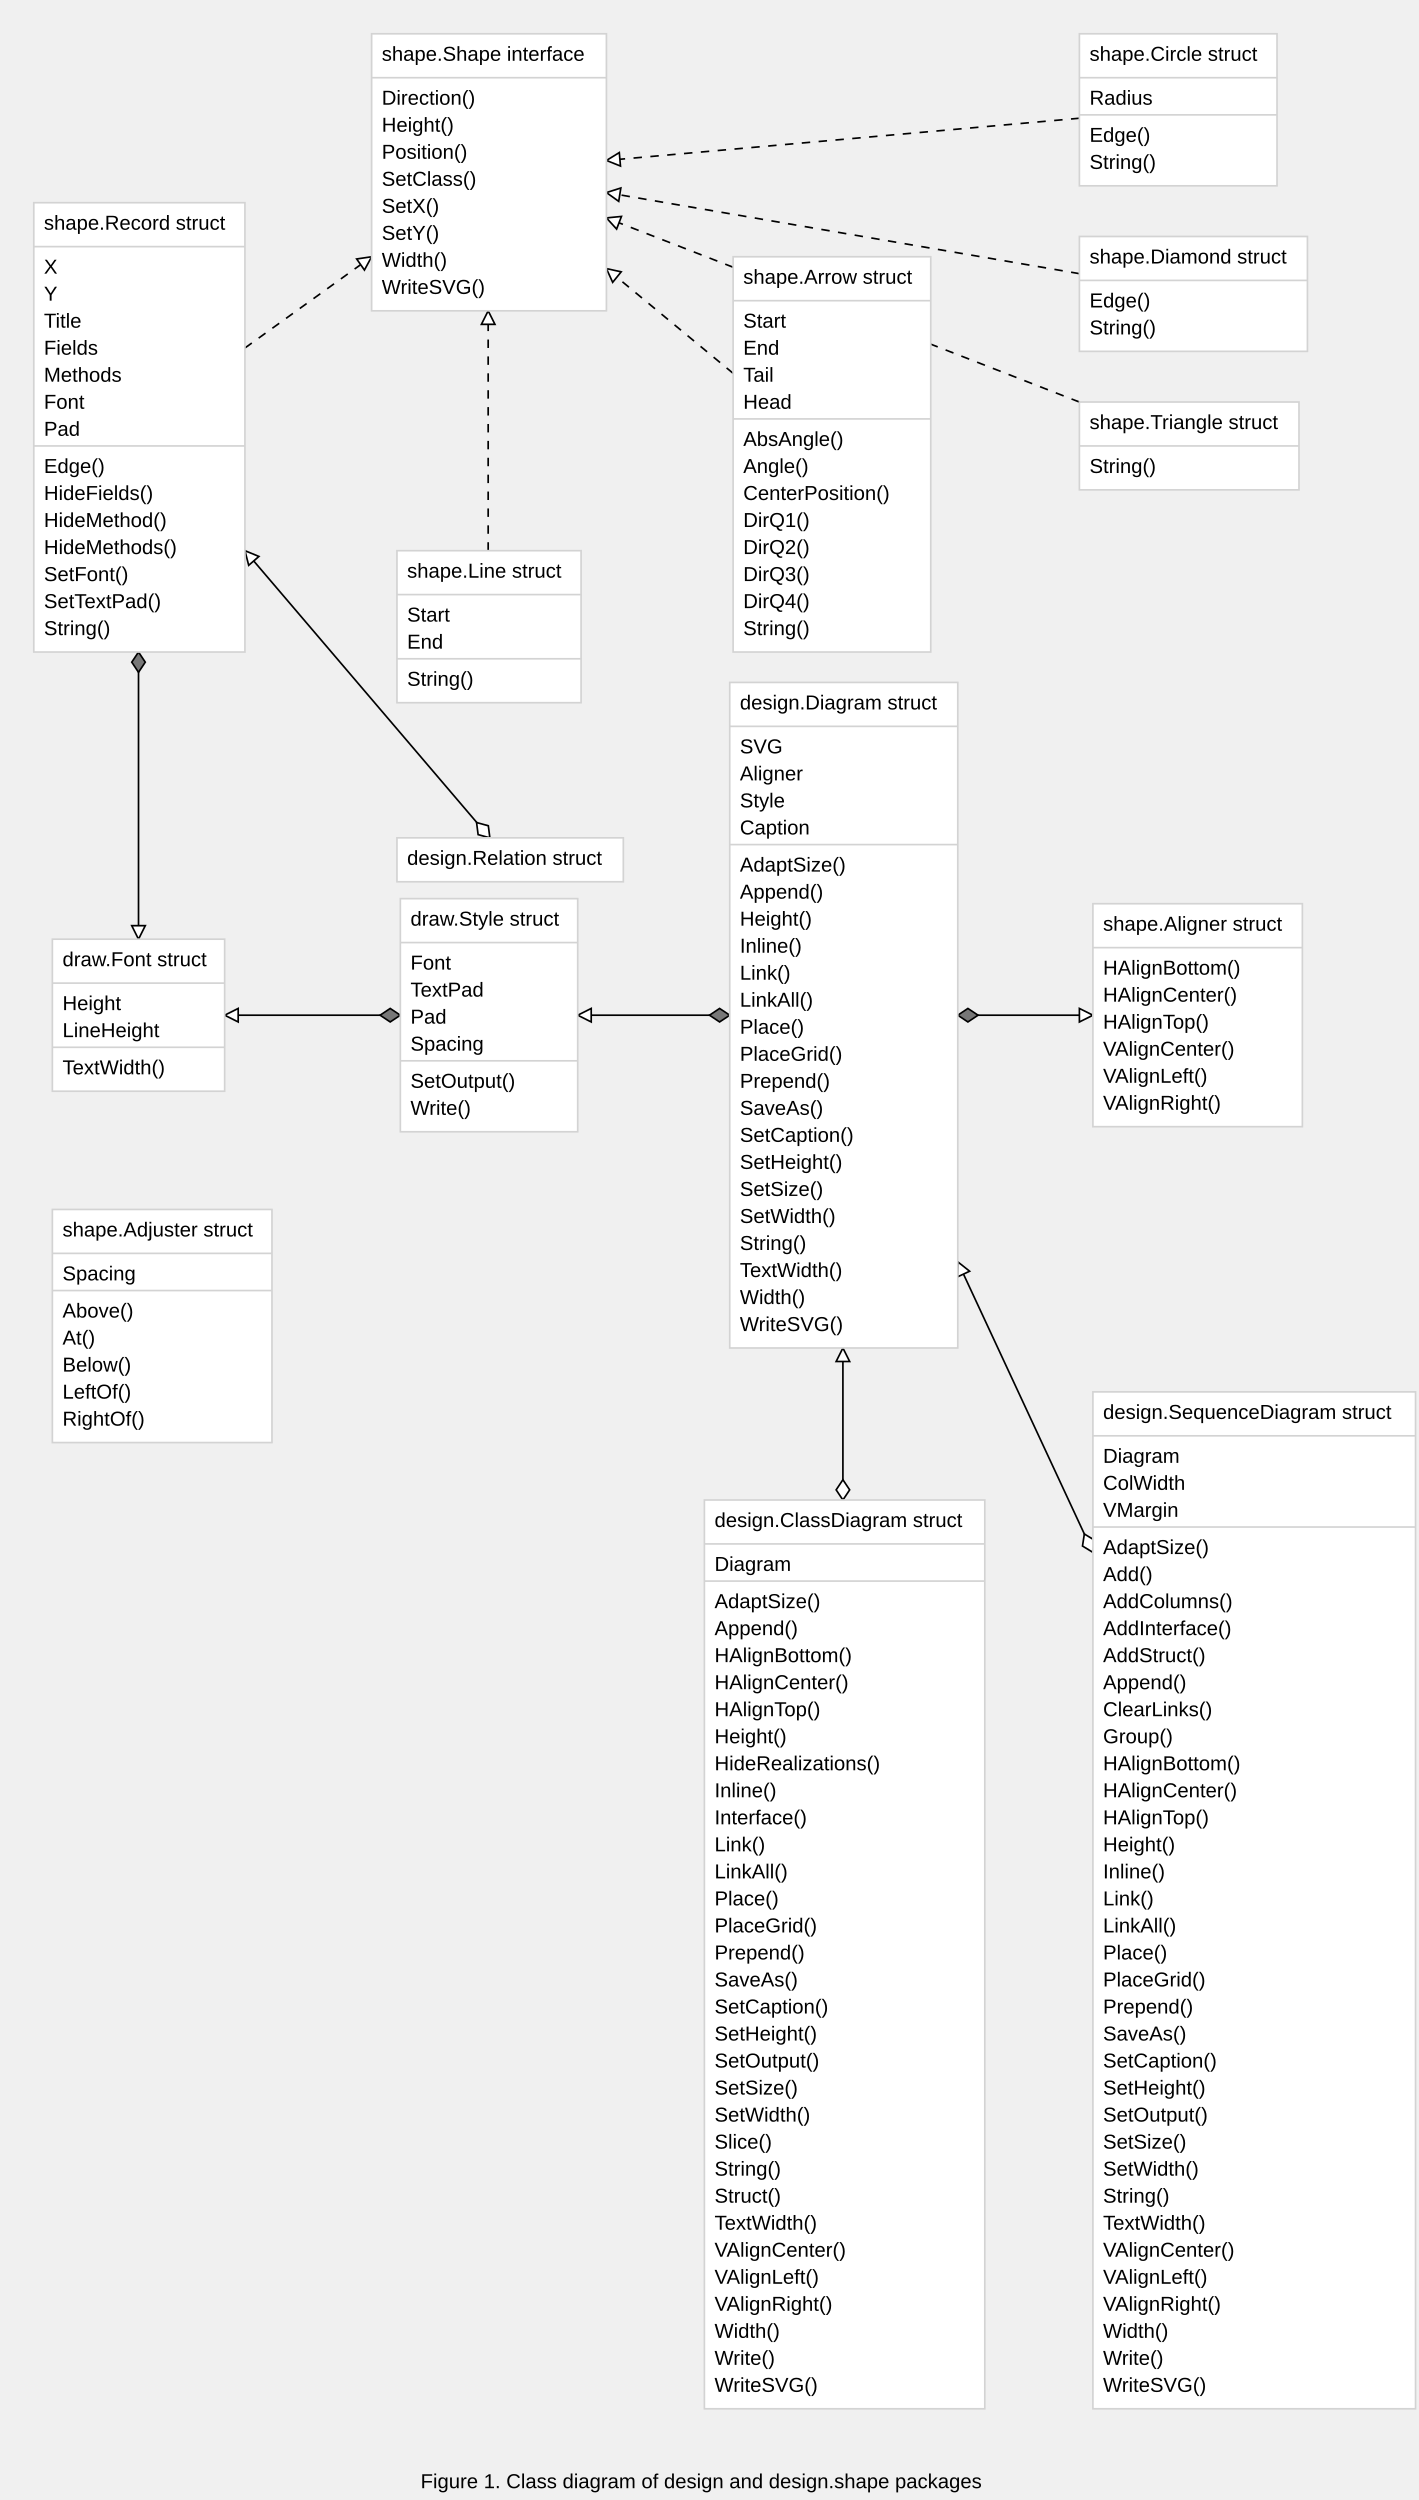
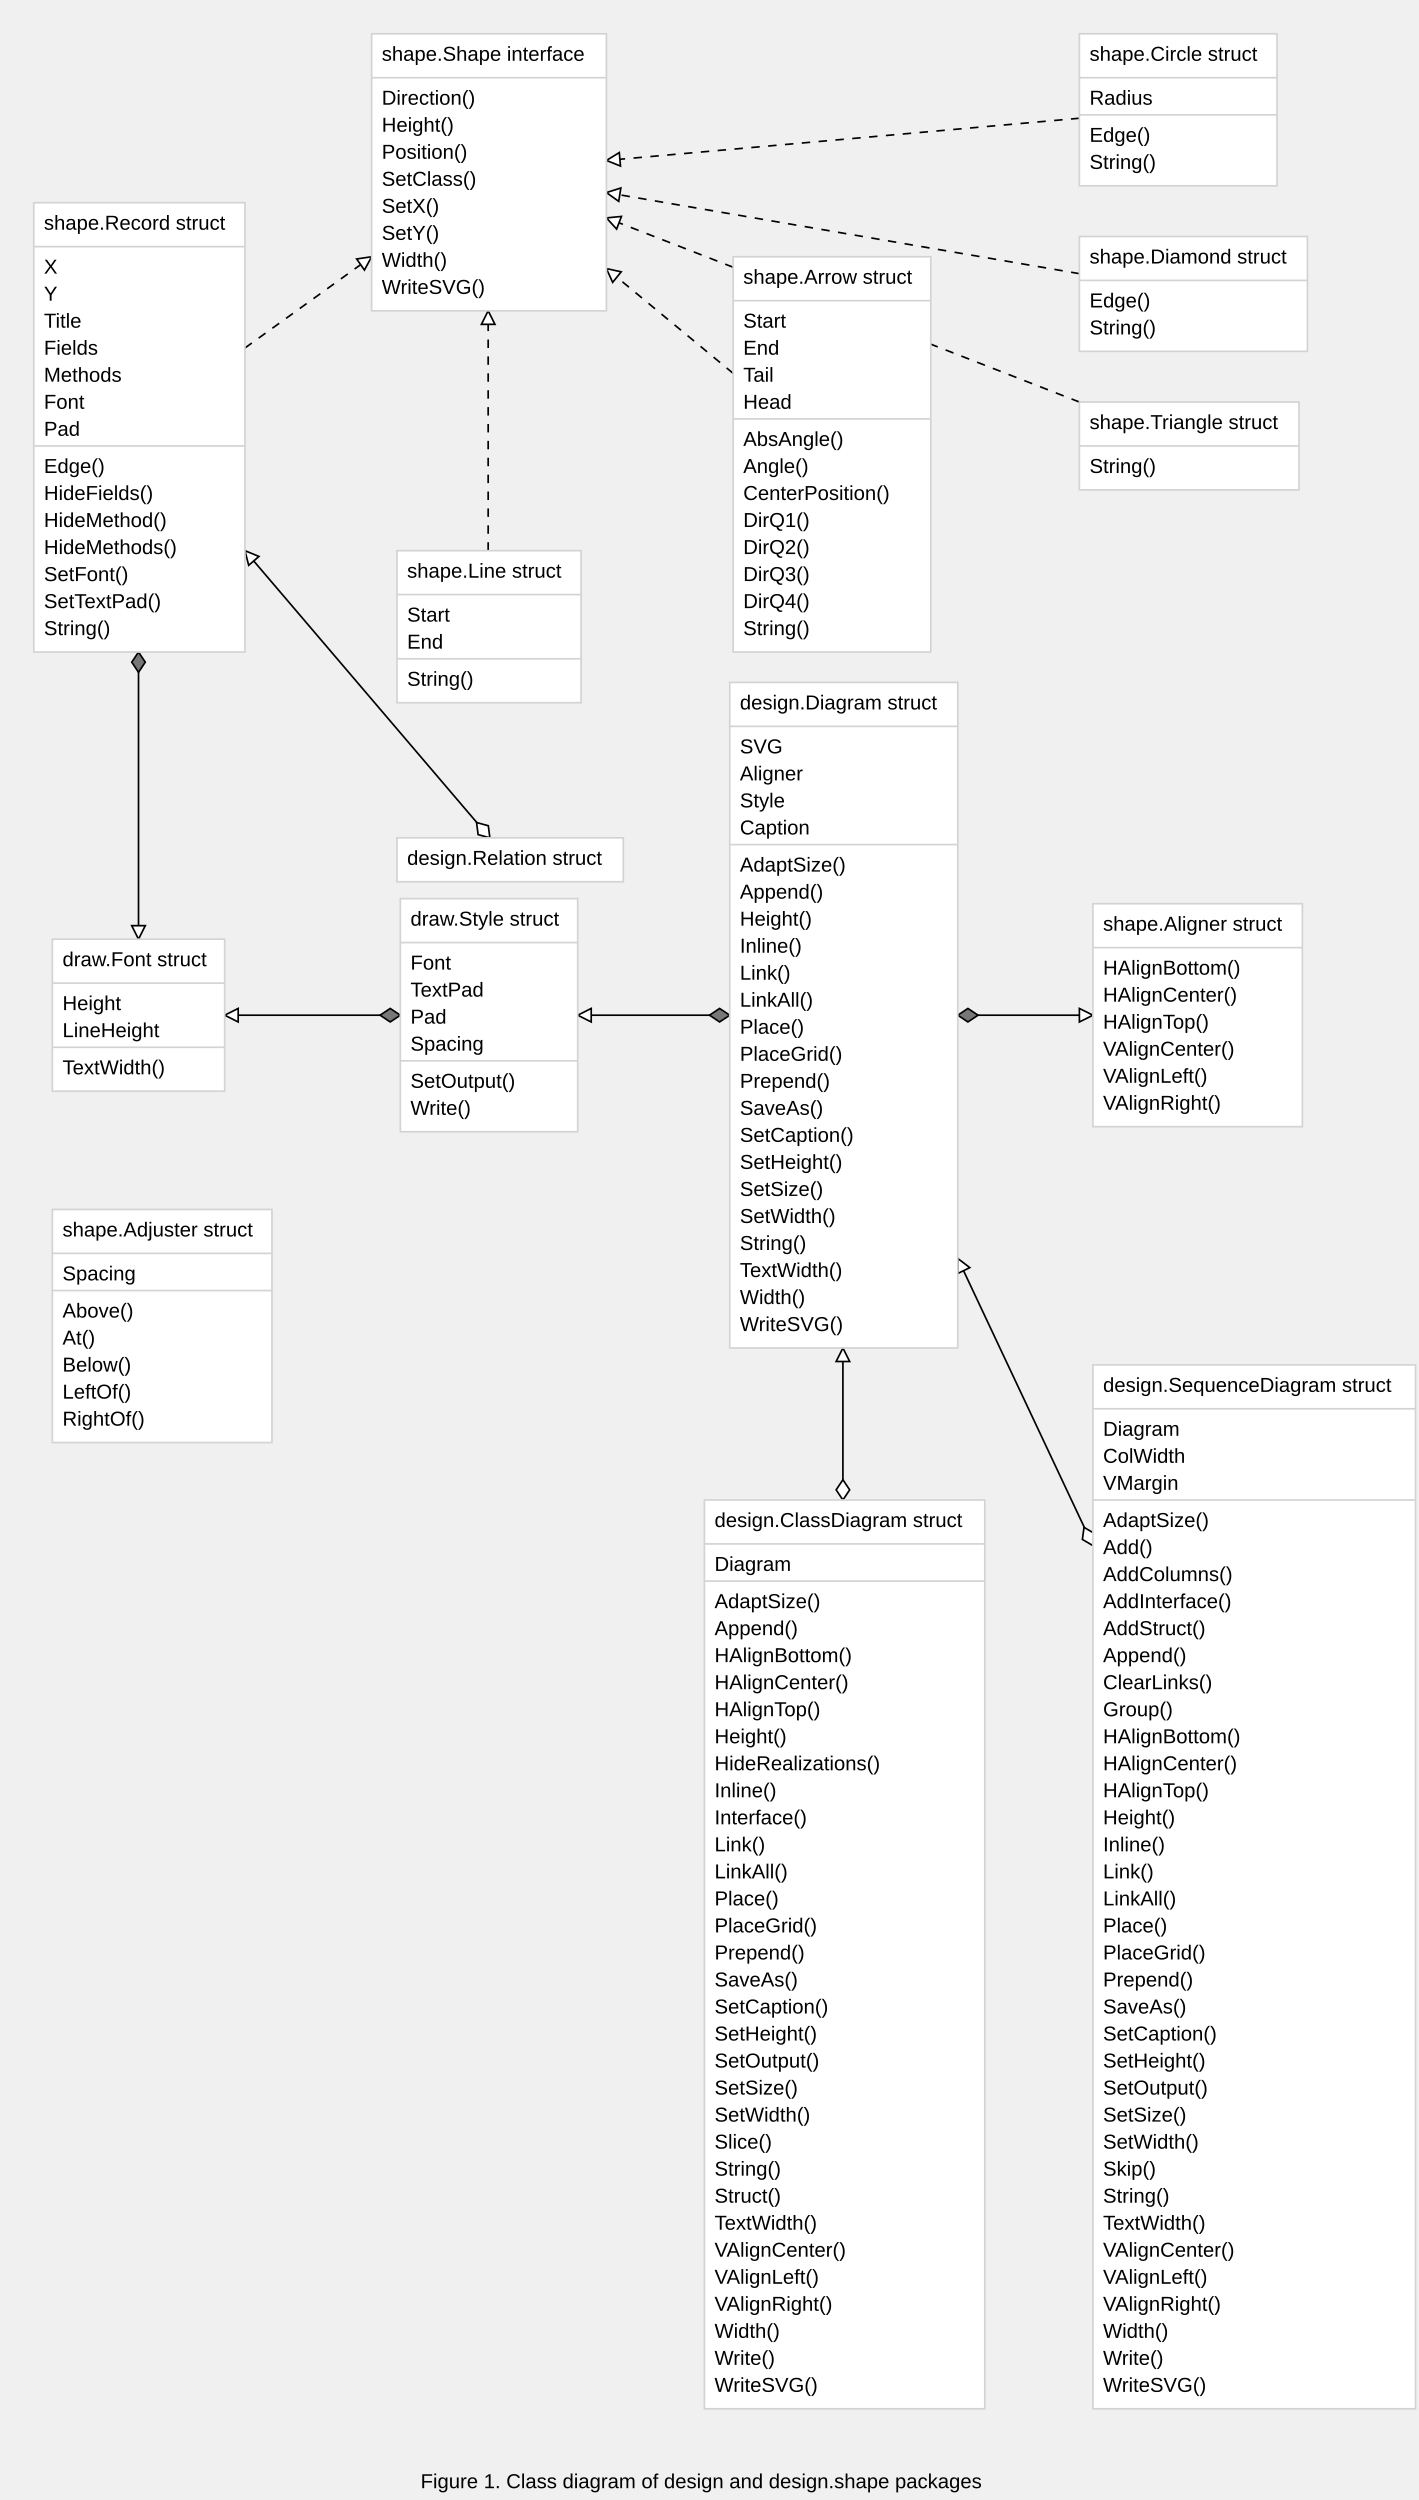
<svg xmlns="http://www.w3.org/2000/svg" font-family="Arial,Helvetica,sans-serif" width="840" height="1480">
  <path stroke="black" d="M290,496 L145,326" />
  <g transform="rotate(229 290 496)">
    <path stroke="black" fill="#ffffff" d="M290,496 l 6,-4 6,4 -6,4 -6,-4" />
  </g>
  <g transform="rotate(229 145 326)">
    <path stroke="black" fill="#ffffff" d="M145,326 l-8,-4 l 0,8 Z" />
  </g>
  <path stroke="black" d="M567,601 L647,601" />
  <g transform="rotate(0 567 601)">
    <path stroke="black" fill="#777777" d="M567,601 l 6,-4 6,4 -6,4 -6,-4" />
  </g>
  <g transform="rotate(0 647 601)">
    <path stroke="black" fill="#ffffff" d="M647,601 l-8,-4 l 0,8 Z" />
  </g>
  <path stroke="black" d="M432,601 L342,601" />
  <g transform="rotate(180 432 601)">
    <path stroke="black" fill="#777777" d="M432,601 l 6,-4 6,4 -6,4 -6,-4" />
  </g>
  <g transform="rotate(180 342 601)">
    <path stroke="black" fill="#ffffff" d="M342,601 l-8,-4 l 0,8 Z" />
  </g>
  <path stroke="black" d="M499,888 L499,798" />
  <g transform="rotate(-90 499 888)">
    <path stroke="black" fill="#ffffff" d="M499,888 l 6,-4 6,4 -6,4 -6,-4" />
  </g>
  <g transform="rotate(-90 499 798)">
    <path stroke="black" fill="#ffffff" d="M499,798 l-8,-4 l 0,8 Z" />
  </g>
-   <path stroke="black" d="M647,919 L567,747" />
-   <g transform="rotate(245 647 919)">
-     <path stroke="black" fill="#ffffff" d="M647,919 l 6,-4 6,4 -6,4 -6,-4" />
-   </g>
-   <g transform="rotate(245 567 747)">
-     <path stroke="black" fill="#ffffff" d="M567,747 l-8,-4 l 0,8 Z" />
+   <path stroke="black" d="M647,915 L567,745" />
+   <g transform="rotate(244 647 915)">
+     <path stroke="black" fill="#ffffff" d="M647,915 l 6,-4 6,4 -6,4 -6,-4" />
+   </g>
+   <g transform="rotate(244 567 745)">
+     <path stroke="black" fill="#ffffff" d="M567,745 l-8,-4 l 0,8 Z" />
  </g>
  <path stroke="black" d="M237,601 L133,601" />
  <g transform="rotate(180 237 601)">
    <path stroke="black" fill="#777777" d="M237,601 l 6,-4 6,4 -6,4 -6,-4" />
  </g>
  <g transform="rotate(180 133 601)">
    <path stroke="black" fill="#ffffff" d="M133,601 l-8,-4 l 0,8 Z" />
  </g>
  <path stroke="black" d="M82,386 L82,556" />
  <g transform="rotate(90 82 386)">
    <path stroke="black" fill="#777777" d="M82,386 l 6,-4 6,4 -6,4 -6,-4" />
  </g>
  <g transform="rotate(90 82 556)">
    <path stroke="black" fill="#ffffff" d="M82,556 l-8,-4 l 0,8 Z" />
  </g>
  <path stroke="black" stroke-dasharray="5,5,5" d="M639,238 L359,129" />
  <g transform="rotate(201 359 129)">
    <path stroke="black" fill="#ffffff" d="M359,129 l-8,-4 l 0,8 Z" />
  </g>
  <path stroke="black" stroke-dasharray="5,5,5" d="M639,162 L359,114" />
  <g transform="rotate(189 359 114)">
    <path stroke="black" fill="#ffffff" d="M359,114 l-8,-4 l 0,8 Z" />
  </g>
  <path stroke="black" stroke-dasharray="5,5,5" d="M639,70 L359,95" />
  <g transform="rotate(175 359 95)">
    <path stroke="black" fill="#ffffff" d="M359,95 l-8,-4 l 0,8 Z" />
  </g>
  <path stroke="black" stroke-dasharray="5,5,5" d="M289,326 L289,184" />
  <g transform="rotate(-90 289 184)">
    <path stroke="black" fill="#ffffff" d="M289,184 l-8,-4 l 0,8 Z" />
  </g>
  <path stroke="black" stroke-dasharray="5,5,5" d="M434,221 L359,159" />
  <g transform="rotate(219 359 159)">
    <path stroke="black" fill="#ffffff" d="M359,159 l-8,-4 l 0,8 Z" />
  </g>
  <path stroke="black" stroke-dasharray="5,5,5" d="M145,206 L220,152" />
  <g transform="rotate(-35 220 152)">
    <path stroke="black" fill="#ffffff" d="M220,152 l-8,-4 l 0,8 Z" />
  </g>
  <rect stroke="#d3d3d3" fill="#ffffff" x="220" y="20" width="139" height="164" />
  <line stroke="#d3d3d3" x1="220" y1="46" x2="359" y2="46" />
  <text font-family="Arial,Helvetica,sans-serif" font-size="12px" x="226" y="62">Direction()</text>
  <text font-family="Arial,Helvetica,sans-serif" font-size="12px" x="226" y="78">Height()</text>
  <text font-family="Arial,Helvetica,sans-serif" font-size="12px" x="226" y="94">Position()</text>
  <text font-family="Arial,Helvetica,sans-serif" font-size="12px" x="226" y="110">SetClass()</text>
  <text font-family="Arial,Helvetica,sans-serif" font-size="12px" x="226" y="126">SetX()</text>
  <text font-family="Arial,Helvetica,sans-serif" font-size="12px" x="226" y="142">SetY()</text>
  <text font-family="Arial,Helvetica,sans-serif" font-size="12px" x="226" y="158">Width()</text>
  <text font-family="Arial,Helvetica,sans-serif" font-size="12px" x="226" y="174">WriteSVG()</text>
  <text font-family="Arial,Helvetica,sans-serif" font-size="12px" x="226" y="36">shape.Shape interface</text>
  <rect stroke="#d3d3d3" fill="#ffffff" x="20" y="120" width="125" height="266" />
  <line stroke="#d3d3d3" x1="20" y1="146" x2="145" y2="146" />
  <text font-family="Arial,Helvetica,sans-serif" font-size="12px" x="26" y="162">X</text>
  <text font-family="Arial,Helvetica,sans-serif" font-size="12px" x="26" y="178">Y</text>
  <text font-family="Arial,Helvetica,sans-serif" font-size="12px" x="26" y="194">Title</text>
  <text font-family="Arial,Helvetica,sans-serif" font-size="12px" x="26" y="210">Fields</text>
  <text font-family="Arial,Helvetica,sans-serif" font-size="12px" x="26" y="226">Methods</text>
  <text font-family="Arial,Helvetica,sans-serif" font-size="12px" x="26" y="242">Font</text>
  <text font-family="Arial,Helvetica,sans-serif" font-size="12px" x="26" y="258">Pad</text>
  <line stroke="#d3d3d3" x1="20" y1="264" x2="145" y2="264" />
  <text font-family="Arial,Helvetica,sans-serif" font-size="12px" x="26" y="280">Edge()</text>
  <text font-family="Arial,Helvetica,sans-serif" font-size="12px" x="26" y="296">HideFields()</text>
  <text font-family="Arial,Helvetica,sans-serif" font-size="12px" x="26" y="312">HideMethod()</text>
  <text font-family="Arial,Helvetica,sans-serif" font-size="12px" x="26" y="328">HideMethods()</text>
  <text font-family="Arial,Helvetica,sans-serif" font-size="12px" x="26" y="344">SetFont()</text>
  <text font-family="Arial,Helvetica,sans-serif" font-size="12px" x="26" y="360">SetTextPad()</text>
  <text font-family="Arial,Helvetica,sans-serif" font-size="12px" x="26" y="376">String()</text>
  <text font-family="Arial,Helvetica,sans-serif" font-size="12px" x="26" y="136">shape.Record struct</text>
  <rect stroke="#d3d3d3" fill="#ffffff" x="235" y="326" width="109" height="90" />
  <line stroke="#d3d3d3" x1="235" y1="352" x2="344" y2="352" />
  <text font-family="Arial,Helvetica,sans-serif" font-size="12px" x="241" y="368">Start</text>
  <text font-family="Arial,Helvetica,sans-serif" font-size="12px" x="241" y="384">End</text>
  <line stroke="#d3d3d3" x1="235" y1="390" x2="344" y2="390" />
  <text font-family="Arial,Helvetica,sans-serif" font-size="12px" x="241" y="406">String()</text>
  <text font-family="Arial,Helvetica,sans-serif" font-size="12px" x="241" y="342">shape.Line struct</text>
  <rect stroke="#d3d3d3" fill="#ffffff" x="434" y="152" width="117" height="234" />
  <line stroke="#d3d3d3" x1="434" y1="178" x2="551" y2="178" />
  <text font-family="Arial,Helvetica,sans-serif" font-size="12px" x="440" y="194">Start</text>
  <text font-family="Arial,Helvetica,sans-serif" font-size="12px" x="440" y="210">End</text>
  <text font-family="Arial,Helvetica,sans-serif" font-size="12px" x="440" y="226">Tail</text>
  <text font-family="Arial,Helvetica,sans-serif" font-size="12px" x="440" y="242">Head</text>
  <line stroke="#d3d3d3" x1="434" y1="248" x2="551" y2="248" />
  <text font-family="Arial,Helvetica,sans-serif" font-size="12px" x="440" y="264">AbsAngle()</text>
  <text font-family="Arial,Helvetica,sans-serif" font-size="12px" x="440" y="280">Angle()</text>
  <text font-family="Arial,Helvetica,sans-serif" font-size="12px" x="440" y="296">CenterPosition()</text>
  <text font-family="Arial,Helvetica,sans-serif" font-size="12px" x="440" y="312">DirQ1()</text>
  <text font-family="Arial,Helvetica,sans-serif" font-size="12px" x="440" y="328">DirQ2()</text>
  <text font-family="Arial,Helvetica,sans-serif" font-size="12px" x="440" y="344">DirQ3()</text>
  <text font-family="Arial,Helvetica,sans-serif" font-size="12px" x="440" y="360">DirQ4()</text>
  <text font-family="Arial,Helvetica,sans-serif" font-size="12px" x="440" y="376">String()</text>
  <text font-family="Arial,Helvetica,sans-serif" font-size="12px" x="440" y="168">shape.Arrow struct</text>
  <rect stroke="#d3d3d3" fill="#ffffff" x="639" y="20" width="117" height="90" />
  <line stroke="#d3d3d3" x1="639" y1="46" x2="756" y2="46" />
  <text font-family="Arial,Helvetica,sans-serif" font-size="12px" x="645" y="62">Radius</text>
  <line stroke="#d3d3d3" x1="639" y1="68" x2="756" y2="68" />
  <text font-family="Arial,Helvetica,sans-serif" font-size="12px" x="645" y="84">Edge()</text>
  <text font-family="Arial,Helvetica,sans-serif" font-size="12px" x="645" y="100">String()</text>
  <text font-family="Arial,Helvetica,sans-serif" font-size="12px" x="645" y="36">shape.Circle struct</text>
  <rect stroke="#d3d3d3" fill="#ffffff" x="639" y="140" width="135" height="68" />
  <line stroke="#d3d3d3" x1="639" y1="166" x2="774" y2="166" />
  <text font-family="Arial,Helvetica,sans-serif" font-size="12px" x="645" y="182">Edge()</text>
  <text font-family="Arial,Helvetica,sans-serif" font-size="12px" x="645" y="198">String()</text>
  <text font-family="Arial,Helvetica,sans-serif" font-size="12px" x="645" y="156">shape.Diamond struct</text>
  <rect stroke="#d3d3d3" fill="#ffffff" x="639" y="238" width="130" height="52" />
  <line stroke="#d3d3d3" x1="639" y1="264" x2="769" y2="264" />
  <text font-family="Arial,Helvetica,sans-serif" font-size="12px" x="645" y="280">String()</text>
  <text font-family="Arial,Helvetica,sans-serif" font-size="12px" x="645" y="254">shape.Triangle struct</text>
  <rect stroke="#d3d3d3" fill="#ffffff" x="31" y="556" width="102" height="90" />
  <line stroke="#d3d3d3" x1="31" y1="582" x2="133" y2="582" />
  <text font-family="Arial,Helvetica,sans-serif" font-size="12px" x="37" y="598">Height</text>
  <text font-family="Arial,Helvetica,sans-serif" font-size="12px" x="37" y="614">LineHeight</text>
  <line stroke="#d3d3d3" x1="31" y1="620" x2="133" y2="620" />
  <text font-family="Arial,Helvetica,sans-serif" font-size="12px" x="37" y="636">TextWidth()</text>
  <text font-family="Arial,Helvetica,sans-serif" font-size="12px" x="37" y="572">draw.Font struct</text>
  <rect stroke="#d3d3d3" fill="#ffffff" x="237" y="532" width="105" height="138" />
  <line stroke="#d3d3d3" x1="237" y1="558" x2="342" y2="558" />
  <text font-family="Arial,Helvetica,sans-serif" font-size="12px" x="243" y="574">Font</text>
  <text font-family="Arial,Helvetica,sans-serif" font-size="12px" x="243" y="590">TextPad</text>
  <text font-family="Arial,Helvetica,sans-serif" font-size="12px" x="243" y="606">Pad</text>
  <text font-family="Arial,Helvetica,sans-serif" font-size="12px" x="243" y="622">Spacing</text>
  <line stroke="#d3d3d3" x1="237" y1="628" x2="342" y2="628" />
  <text font-family="Arial,Helvetica,sans-serif" font-size="12px" x="243" y="644">SetOutput()</text>
  <text font-family="Arial,Helvetica,sans-serif" font-size="12px" x="243" y="660">Write()</text>
  <text font-family="Arial,Helvetica,sans-serif" font-size="12px" x="243" y="548">draw.Style struct</text>
  <rect stroke="#d3d3d3" fill="#ffffff" x="235" y="496" width="134" height="26" />
  <text font-family="Arial,Helvetica,sans-serif" font-size="12px" x="241" y="512">design.Relation struct</text>
  <rect stroke="#d3d3d3" fill="#ffffff" x="432" y="404" width="135" height="394" />
  <line stroke="#d3d3d3" x1="432" y1="430" x2="567" y2="430" />
  <text font-family="Arial,Helvetica,sans-serif" font-size="12px" x="438" y="446">SVG</text>
  <text font-family="Arial,Helvetica,sans-serif" font-size="12px" x="438" y="462">Aligner</text>
  <text font-family="Arial,Helvetica,sans-serif" font-size="12px" x="438" y="478">Style</text>
  <text font-family="Arial,Helvetica,sans-serif" font-size="12px" x="438" y="494">Caption</text>
  <line stroke="#d3d3d3" x1="432" y1="500" x2="567" y2="500" />
  <text font-family="Arial,Helvetica,sans-serif" font-size="12px" x="438" y="516">AdaptSize()</text>
  <text font-family="Arial,Helvetica,sans-serif" font-size="12px" x="438" y="532">Append()</text>
  <text font-family="Arial,Helvetica,sans-serif" font-size="12px" x="438" y="548">Height()</text>
  <text font-family="Arial,Helvetica,sans-serif" font-size="12px" x="438" y="564">Inline()</text>
  <text font-family="Arial,Helvetica,sans-serif" font-size="12px" x="438" y="580">Link()</text>
  <text font-family="Arial,Helvetica,sans-serif" font-size="12px" x="438" y="596">LinkAll()</text>
  <text font-family="Arial,Helvetica,sans-serif" font-size="12px" x="438" y="612">Place()</text>
  <text font-family="Arial,Helvetica,sans-serif" font-size="12px" x="438" y="628">PlaceGrid()</text>
  <text font-family="Arial,Helvetica,sans-serif" font-size="12px" x="438" y="644">Prepend()</text>
  <text font-family="Arial,Helvetica,sans-serif" font-size="12px" x="438" y="660">SaveAs()</text>
  <text font-family="Arial,Helvetica,sans-serif" font-size="12px" x="438" y="676">SetCaption()</text>
  <text font-family="Arial,Helvetica,sans-serif" font-size="12px" x="438" y="692">SetHeight()</text>
  <text font-family="Arial,Helvetica,sans-serif" font-size="12px" x="438" y="708">SetSize()</text>
  <text font-family="Arial,Helvetica,sans-serif" font-size="12px" x="438" y="724">SetWidth()</text>
  <text font-family="Arial,Helvetica,sans-serif" font-size="12px" x="438" y="740">String()</text>
  <text font-family="Arial,Helvetica,sans-serif" font-size="12px" x="438" y="756">TextWidth()</text>
  <text font-family="Arial,Helvetica,sans-serif" font-size="12px" x="438" y="772">Width()</text>
  <text font-family="Arial,Helvetica,sans-serif" font-size="12px" x="438" y="788">WriteSVG()</text>
  <text font-family="Arial,Helvetica,sans-serif" font-size="12px" x="438" y="420">design.Diagram struct</text>
  <rect stroke="#d3d3d3" fill="#ffffff" x="647" y="535" width="124" height="132" />
  <line stroke="#d3d3d3" x1="647" y1="561" x2="771" y2="561" />
  <text font-family="Arial,Helvetica,sans-serif" font-size="12px" x="653" y="577">HAlignBottom()</text>
  <text font-family="Arial,Helvetica,sans-serif" font-size="12px" x="653" y="593">HAlignCenter()</text>
  <text font-family="Arial,Helvetica,sans-serif" font-size="12px" x="653" y="609">HAlignTop()</text>
  <text font-family="Arial,Helvetica,sans-serif" font-size="12px" x="653" y="625">VAlignCenter()</text>
  <text font-family="Arial,Helvetica,sans-serif" font-size="12px" x="653" y="641">VAlignLeft()</text>
  <text font-family="Arial,Helvetica,sans-serif" font-size="12px" x="653" y="657">VAlignRight()</text>
  <text font-family="Arial,Helvetica,sans-serif" font-size="12px" x="653" y="551">shape.Aligner struct</text>
  <rect stroke="#d3d3d3" fill="#ffffff" x="31" y="716" width="130" height="138" />
  <line stroke="#d3d3d3" x1="31" y1="742" x2="161" y2="742" />
  <text font-family="Arial,Helvetica,sans-serif" font-size="12px" x="37" y="758">Spacing</text>
  <line stroke="#d3d3d3" x1="31" y1="764" x2="161" y2="764" />
  <text font-family="Arial,Helvetica,sans-serif" font-size="12px" x="37" y="780">Above()</text>
  <text font-family="Arial,Helvetica,sans-serif" font-size="12px" x="37" y="796">At()</text>
  <text font-family="Arial,Helvetica,sans-serif" font-size="12px" x="37" y="812">Below()</text>
  <text font-family="Arial,Helvetica,sans-serif" font-size="12px" x="37" y="828">LeftOf()</text>
  <text font-family="Arial,Helvetica,sans-serif" font-size="12px" x="37" y="844">RightOf()</text>
  <text font-family="Arial,Helvetica,sans-serif" font-size="12px" x="37" y="732">shape.Adjuster struct</text>
-   <rect stroke="#d3d3d3" fill="#ffffff" x="647" y="824" width="191" height="602" />
-   <line stroke="#d3d3d3" x1="647" y1="850" x2="838" y2="850" />
-   <text font-family="Arial,Helvetica,sans-serif" font-size="12px" x="653" y="866">Diagram</text>
-   <text font-family="Arial,Helvetica,sans-serif" font-size="12px" x="653" y="882">ColWidth</text>
-   <text font-family="Arial,Helvetica,sans-serif" font-size="12px" x="653" y="898">VMargin</text>
-   <line stroke="#d3d3d3" x1="647" y1="904" x2="838" y2="904" />
-   <text font-family="Arial,Helvetica,sans-serif" font-size="12px" x="653" y="920">AdaptSize()</text>
-   <text font-family="Arial,Helvetica,sans-serif" font-size="12px" x="653" y="936">Add()</text>
-   <text font-family="Arial,Helvetica,sans-serif" font-size="12px" x="653" y="952">AddColumns()</text>
-   <text font-family="Arial,Helvetica,sans-serif" font-size="12px" x="653" y="968">AddInterface()</text>
-   <text font-family="Arial,Helvetica,sans-serif" font-size="12px" x="653" y="984">AddStruct()</text>
-   <text font-family="Arial,Helvetica,sans-serif" font-size="12px" x="653" y="1000">Append()</text>
-   <text font-family="Arial,Helvetica,sans-serif" font-size="12px" x="653" y="1016">ClearLinks()</text>
-   <text font-family="Arial,Helvetica,sans-serif" font-size="12px" x="653" y="1032">Group()</text>
-   <text font-family="Arial,Helvetica,sans-serif" font-size="12px" x="653" y="1048">HAlignBottom()</text>
-   <text font-family="Arial,Helvetica,sans-serif" font-size="12px" x="653" y="1064">HAlignCenter()</text>
-   <text font-family="Arial,Helvetica,sans-serif" font-size="12px" x="653" y="1080">HAlignTop()</text>
-   <text font-family="Arial,Helvetica,sans-serif" font-size="12px" x="653" y="1096">Height()</text>
-   <text font-family="Arial,Helvetica,sans-serif" font-size="12px" x="653" y="1112">Inline()</text>
-   <text font-family="Arial,Helvetica,sans-serif" font-size="12px" x="653" y="1128">Link()</text>
-   <text font-family="Arial,Helvetica,sans-serif" font-size="12px" x="653" y="1144">LinkAll()</text>
-   <text font-family="Arial,Helvetica,sans-serif" font-size="12px" x="653" y="1160">Place()</text>
-   <text font-family="Arial,Helvetica,sans-serif" font-size="12px" x="653" y="1176">PlaceGrid()</text>
-   <text font-family="Arial,Helvetica,sans-serif" font-size="12px" x="653" y="1192">Prepend()</text>
-   <text font-family="Arial,Helvetica,sans-serif" font-size="12px" x="653" y="1208">SaveAs()</text>
-   <text font-family="Arial,Helvetica,sans-serif" font-size="12px" x="653" y="1224">SetCaption()</text>
-   <text font-family="Arial,Helvetica,sans-serif" font-size="12px" x="653" y="1240">SetHeight()</text>
-   <text font-family="Arial,Helvetica,sans-serif" font-size="12px" x="653" y="1256">SetOutput()</text>
-   <text font-family="Arial,Helvetica,sans-serif" font-size="12px" x="653" y="1272">SetSize()</text>
-   <text font-family="Arial,Helvetica,sans-serif" font-size="12px" x="653" y="1288">SetWidth()</text>
+   <rect stroke="#d3d3d3" fill="#ffffff" x="647" y="808" width="191" height="618" />
+   <line stroke="#d3d3d3" x1="647" y1="834" x2="838" y2="834" />
+   <text font-family="Arial,Helvetica,sans-serif" font-size="12px" x="653" y="850">Diagram</text>
+   <text font-family="Arial,Helvetica,sans-serif" font-size="12px" x="653" y="866">ColWidth</text>
+   <text font-family="Arial,Helvetica,sans-serif" font-size="12px" x="653" y="882">VMargin</text>
+   <line stroke="#d3d3d3" x1="647" y1="888" x2="838" y2="888" />
+   <text font-family="Arial,Helvetica,sans-serif" font-size="12px" x="653" y="904">AdaptSize()</text>
+   <text font-family="Arial,Helvetica,sans-serif" font-size="12px" x="653" y="920">Add()</text>
+   <text font-family="Arial,Helvetica,sans-serif" font-size="12px" x="653" y="936">AddColumns()</text>
+   <text font-family="Arial,Helvetica,sans-serif" font-size="12px" x="653" y="952">AddInterface()</text>
+   <text font-family="Arial,Helvetica,sans-serif" font-size="12px" x="653" y="968">AddStruct()</text>
+   <text font-family="Arial,Helvetica,sans-serif" font-size="12px" x="653" y="984">Append()</text>
+   <text font-family="Arial,Helvetica,sans-serif" font-size="12px" x="653" y="1000">ClearLinks()</text>
+   <text font-family="Arial,Helvetica,sans-serif" font-size="12px" x="653" y="1016">Group()</text>
+   <text font-family="Arial,Helvetica,sans-serif" font-size="12px" x="653" y="1032">HAlignBottom()</text>
+   <text font-family="Arial,Helvetica,sans-serif" font-size="12px" x="653" y="1048">HAlignCenter()</text>
+   <text font-family="Arial,Helvetica,sans-serif" font-size="12px" x="653" y="1064">HAlignTop()</text>
+   <text font-family="Arial,Helvetica,sans-serif" font-size="12px" x="653" y="1080">Height()</text>
+   <text font-family="Arial,Helvetica,sans-serif" font-size="12px" x="653" y="1096">Inline()</text>
+   <text font-family="Arial,Helvetica,sans-serif" font-size="12px" x="653" y="1112">Link()</text>
+   <text font-family="Arial,Helvetica,sans-serif" font-size="12px" x="653" y="1128">LinkAll()</text>
+   <text font-family="Arial,Helvetica,sans-serif" font-size="12px" x="653" y="1144">Place()</text>
+   <text font-family="Arial,Helvetica,sans-serif" font-size="12px" x="653" y="1160">PlaceGrid()</text>
+   <text font-family="Arial,Helvetica,sans-serif" font-size="12px" x="653" y="1176">Prepend()</text>
+   <text font-family="Arial,Helvetica,sans-serif" font-size="12px" x="653" y="1192">SaveAs()</text>
+   <text font-family="Arial,Helvetica,sans-serif" font-size="12px" x="653" y="1208">SetCaption()</text>
+   <text font-family="Arial,Helvetica,sans-serif" font-size="12px" x="653" y="1224">SetHeight()</text>
+   <text font-family="Arial,Helvetica,sans-serif" font-size="12px" x="653" y="1240">SetOutput()</text>
+   <text font-family="Arial,Helvetica,sans-serif" font-size="12px" x="653" y="1256">SetSize()</text>
+   <text font-family="Arial,Helvetica,sans-serif" font-size="12px" x="653" y="1272">SetWidth()</text>
+   <text font-family="Arial,Helvetica,sans-serif" font-size="12px" x="653" y="1288">Skip()</text>
  <text font-family="Arial,Helvetica,sans-serif" font-size="12px" x="653" y="1304">String()</text>
  <text font-family="Arial,Helvetica,sans-serif" font-size="12px" x="653" y="1320">TextWidth()</text>
  <text font-family="Arial,Helvetica,sans-serif" font-size="12px" x="653" y="1336">VAlignCenter()</text>
  <text font-family="Arial,Helvetica,sans-serif" font-size="12px" x="653" y="1352">VAlignLeft()</text>
  <text font-family="Arial,Helvetica,sans-serif" font-size="12px" x="653" y="1368">VAlignRight()</text>
  <text font-family="Arial,Helvetica,sans-serif" font-size="12px" x="653" y="1384">Width()</text>
  <text font-family="Arial,Helvetica,sans-serif" font-size="12px" x="653" y="1400">Write()</text>
  <text font-family="Arial,Helvetica,sans-serif" font-size="12px" x="653" y="1416">WriteSVG()</text>
-   <text font-family="Arial,Helvetica,sans-serif" font-size="12px" x="653" y="840">design.SequenceDiagram struct</text>
+   <text font-family="Arial,Helvetica,sans-serif" font-size="12px" x="653" y="824">design.SequenceDiagram struct</text>
  <rect stroke="#d3d3d3" fill="#ffffff" x="417" y="888" width="166" height="538" />
  <line stroke="#d3d3d3" x1="417" y1="914" x2="583" y2="914" />
  <text font-family="Arial,Helvetica,sans-serif" font-size="12px" x="423" y="930">Diagram</text>
  <line stroke="#d3d3d3" x1="417" y1="936" x2="583" y2="936" />
  <text font-family="Arial,Helvetica,sans-serif" font-size="12px" x="423" y="952">AdaptSize()</text>
  <text font-family="Arial,Helvetica,sans-serif" font-size="12px" x="423" y="968">Append()</text>
  <text font-family="Arial,Helvetica,sans-serif" font-size="12px" x="423" y="984">HAlignBottom()</text>
  <text font-family="Arial,Helvetica,sans-serif" font-size="12px" x="423" y="1000">HAlignCenter()</text>
  <text font-family="Arial,Helvetica,sans-serif" font-size="12px" x="423" y="1016">HAlignTop()</text>
  <text font-family="Arial,Helvetica,sans-serif" font-size="12px" x="423" y="1032">Height()</text>
  <text font-family="Arial,Helvetica,sans-serif" font-size="12px" x="423" y="1048">HideRealizations()</text>
  <text font-family="Arial,Helvetica,sans-serif" font-size="12px" x="423" y="1064">Inline()</text>
  <text font-family="Arial,Helvetica,sans-serif" font-size="12px" x="423" y="1080">Interface()</text>
  <text font-family="Arial,Helvetica,sans-serif" font-size="12px" x="423" y="1096">Link()</text>
  <text font-family="Arial,Helvetica,sans-serif" font-size="12px" x="423" y="1112">LinkAll()</text>
  <text font-family="Arial,Helvetica,sans-serif" font-size="12px" x="423" y="1128">Place()</text>
  <text font-family="Arial,Helvetica,sans-serif" font-size="12px" x="423" y="1144">PlaceGrid()</text>
  <text font-family="Arial,Helvetica,sans-serif" font-size="12px" x="423" y="1160">Prepend()</text>
  <text font-family="Arial,Helvetica,sans-serif" font-size="12px" x="423" y="1176">SaveAs()</text>
  <text font-family="Arial,Helvetica,sans-serif" font-size="12px" x="423" y="1192">SetCaption()</text>
  <text font-family="Arial,Helvetica,sans-serif" font-size="12px" x="423" y="1208">SetHeight()</text>
  <text font-family="Arial,Helvetica,sans-serif" font-size="12px" x="423" y="1224">SetOutput()</text>
  <text font-family="Arial,Helvetica,sans-serif" font-size="12px" x="423" y="1240">SetSize()</text>
  <text font-family="Arial,Helvetica,sans-serif" font-size="12px" x="423" y="1256">SetWidth()</text>
  <text font-family="Arial,Helvetica,sans-serif" font-size="12px" x="423" y="1272">Slice()</text>
  <text font-family="Arial,Helvetica,sans-serif" font-size="12px" x="423" y="1288">String()</text>
  <text font-family="Arial,Helvetica,sans-serif" font-size="12px" x="423" y="1304">Struct()</text>
  <text font-family="Arial,Helvetica,sans-serif" font-size="12px" x="423" y="1320">TextWidth()</text>
  <text font-family="Arial,Helvetica,sans-serif" font-size="12px" x="423" y="1336">VAlignCenter()</text>
  <text font-family="Arial,Helvetica,sans-serif" font-size="12px" x="423" y="1352">VAlignLeft()</text>
  <text font-family="Arial,Helvetica,sans-serif" font-size="12px" x="423" y="1368">VAlignRight()</text>
  <text font-family="Arial,Helvetica,sans-serif" font-size="12px" x="423" y="1384">Width()</text>
  <text font-family="Arial,Helvetica,sans-serif" font-size="12px" x="423" y="1400">Write()</text>
  <text font-family="Arial,Helvetica,sans-serif" font-size="12px" x="423" y="1416">WriteSVG()</text>
  <text font-family="Arial,Helvetica,sans-serif" font-size="12px" x="423" y="904">design.ClassDiagram struct</text>
  <text font-family="Arial,Helvetica,sans-serif" font-size="12px" x="249" y="1473">Figure 1. Class diagram of design and design.shape packages</text>
</svg>
